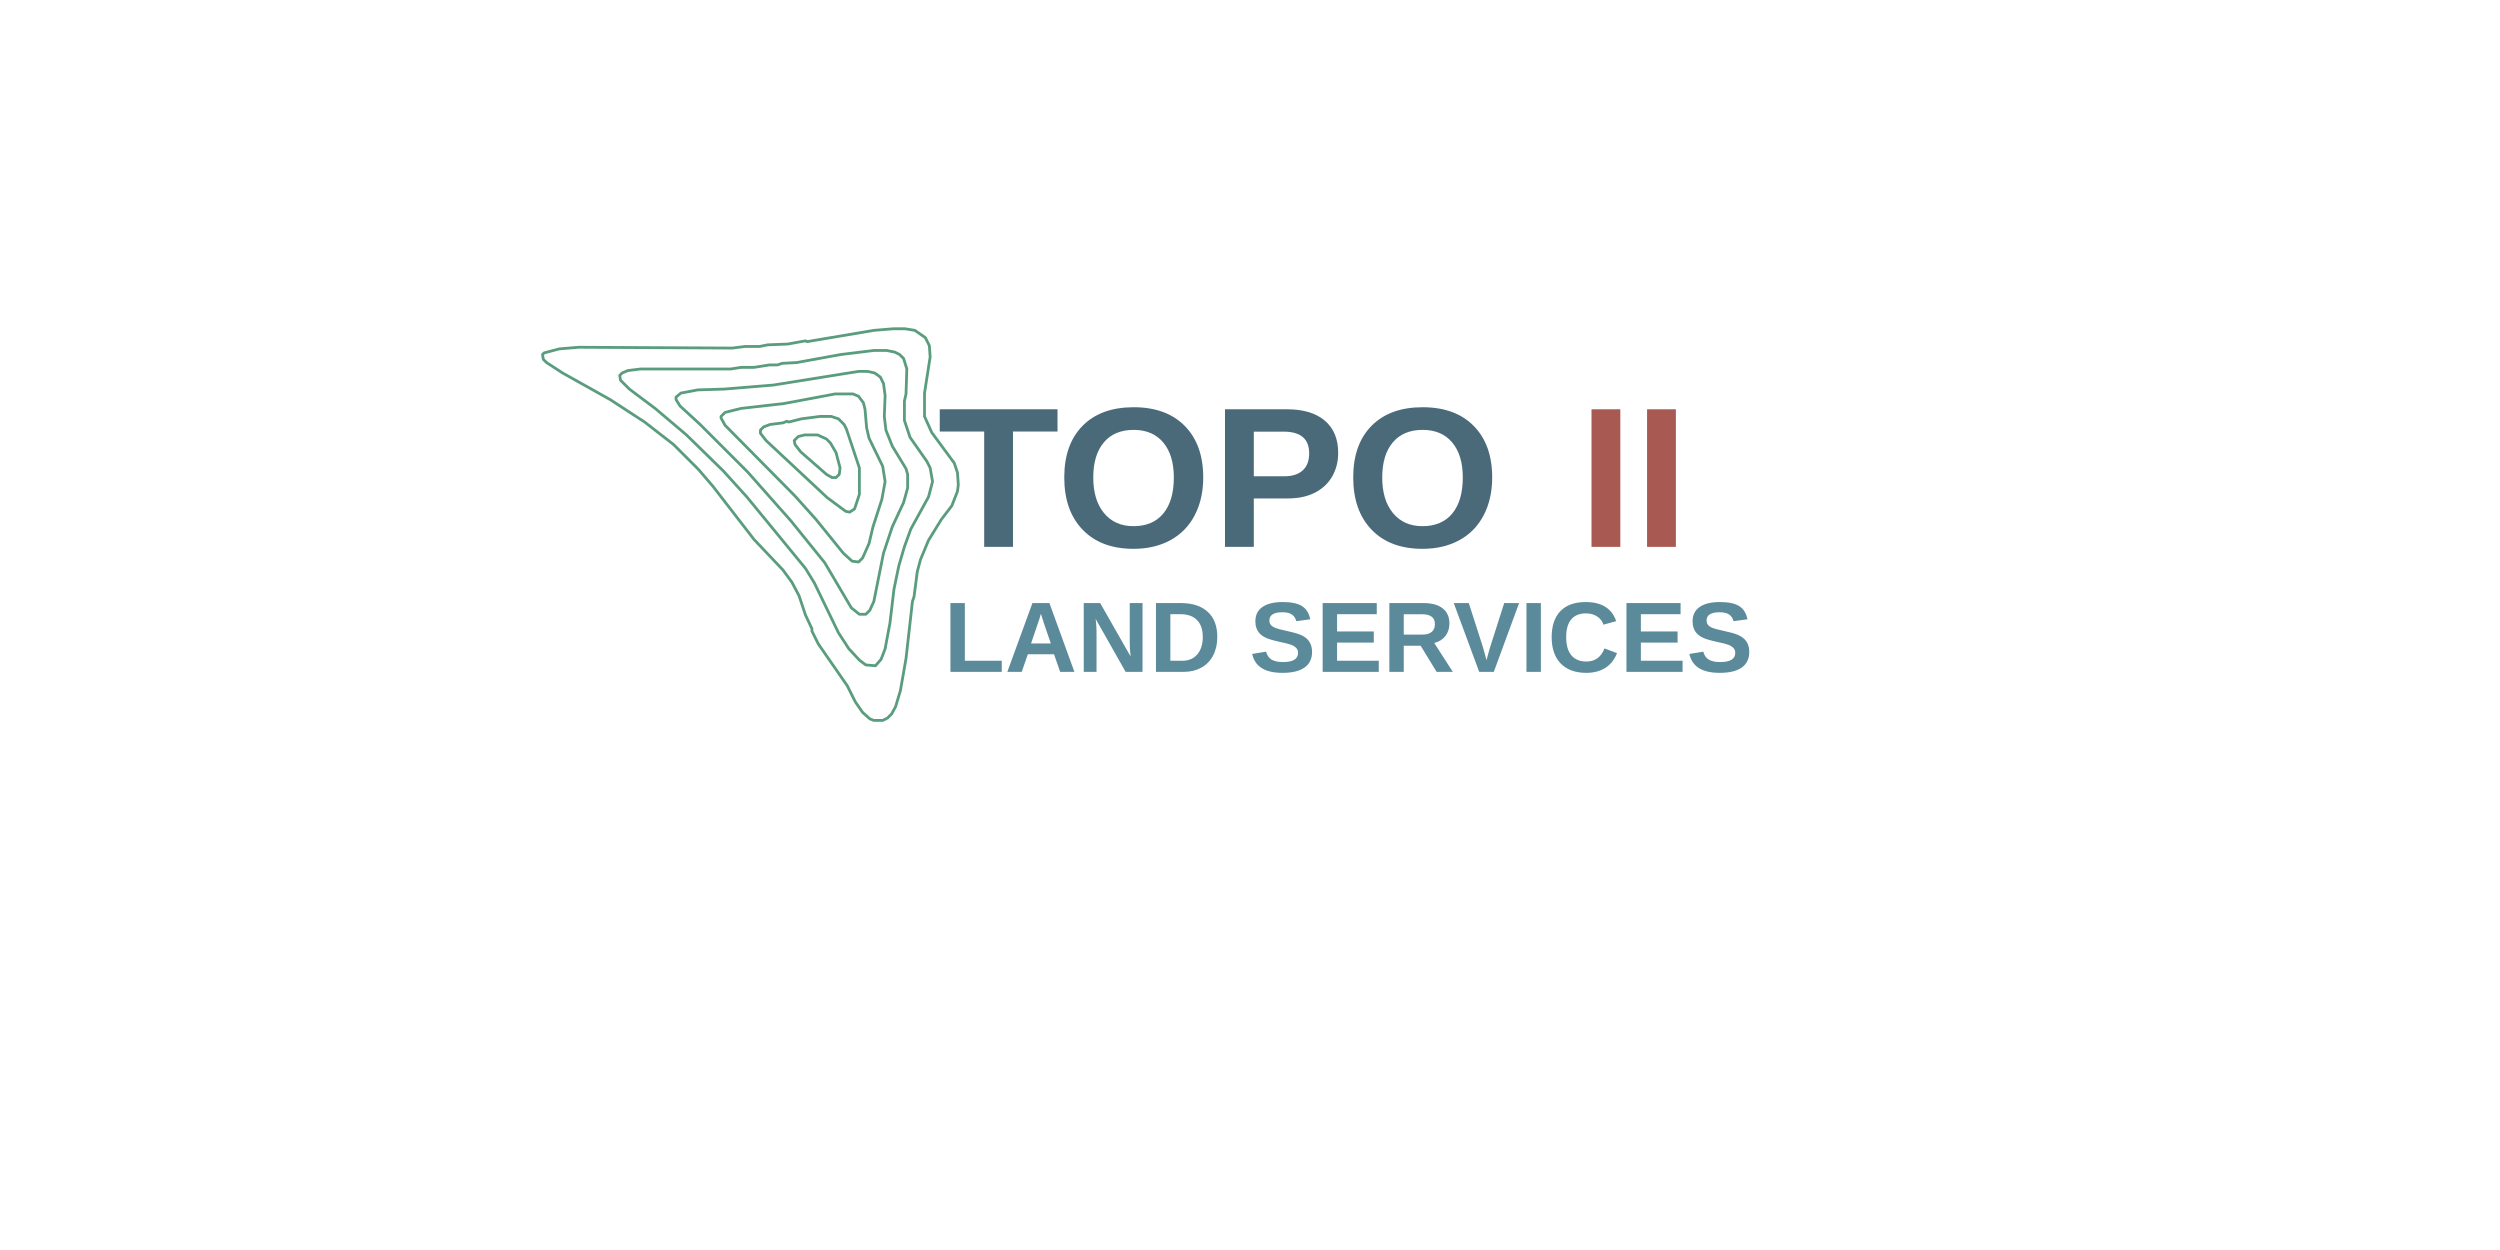
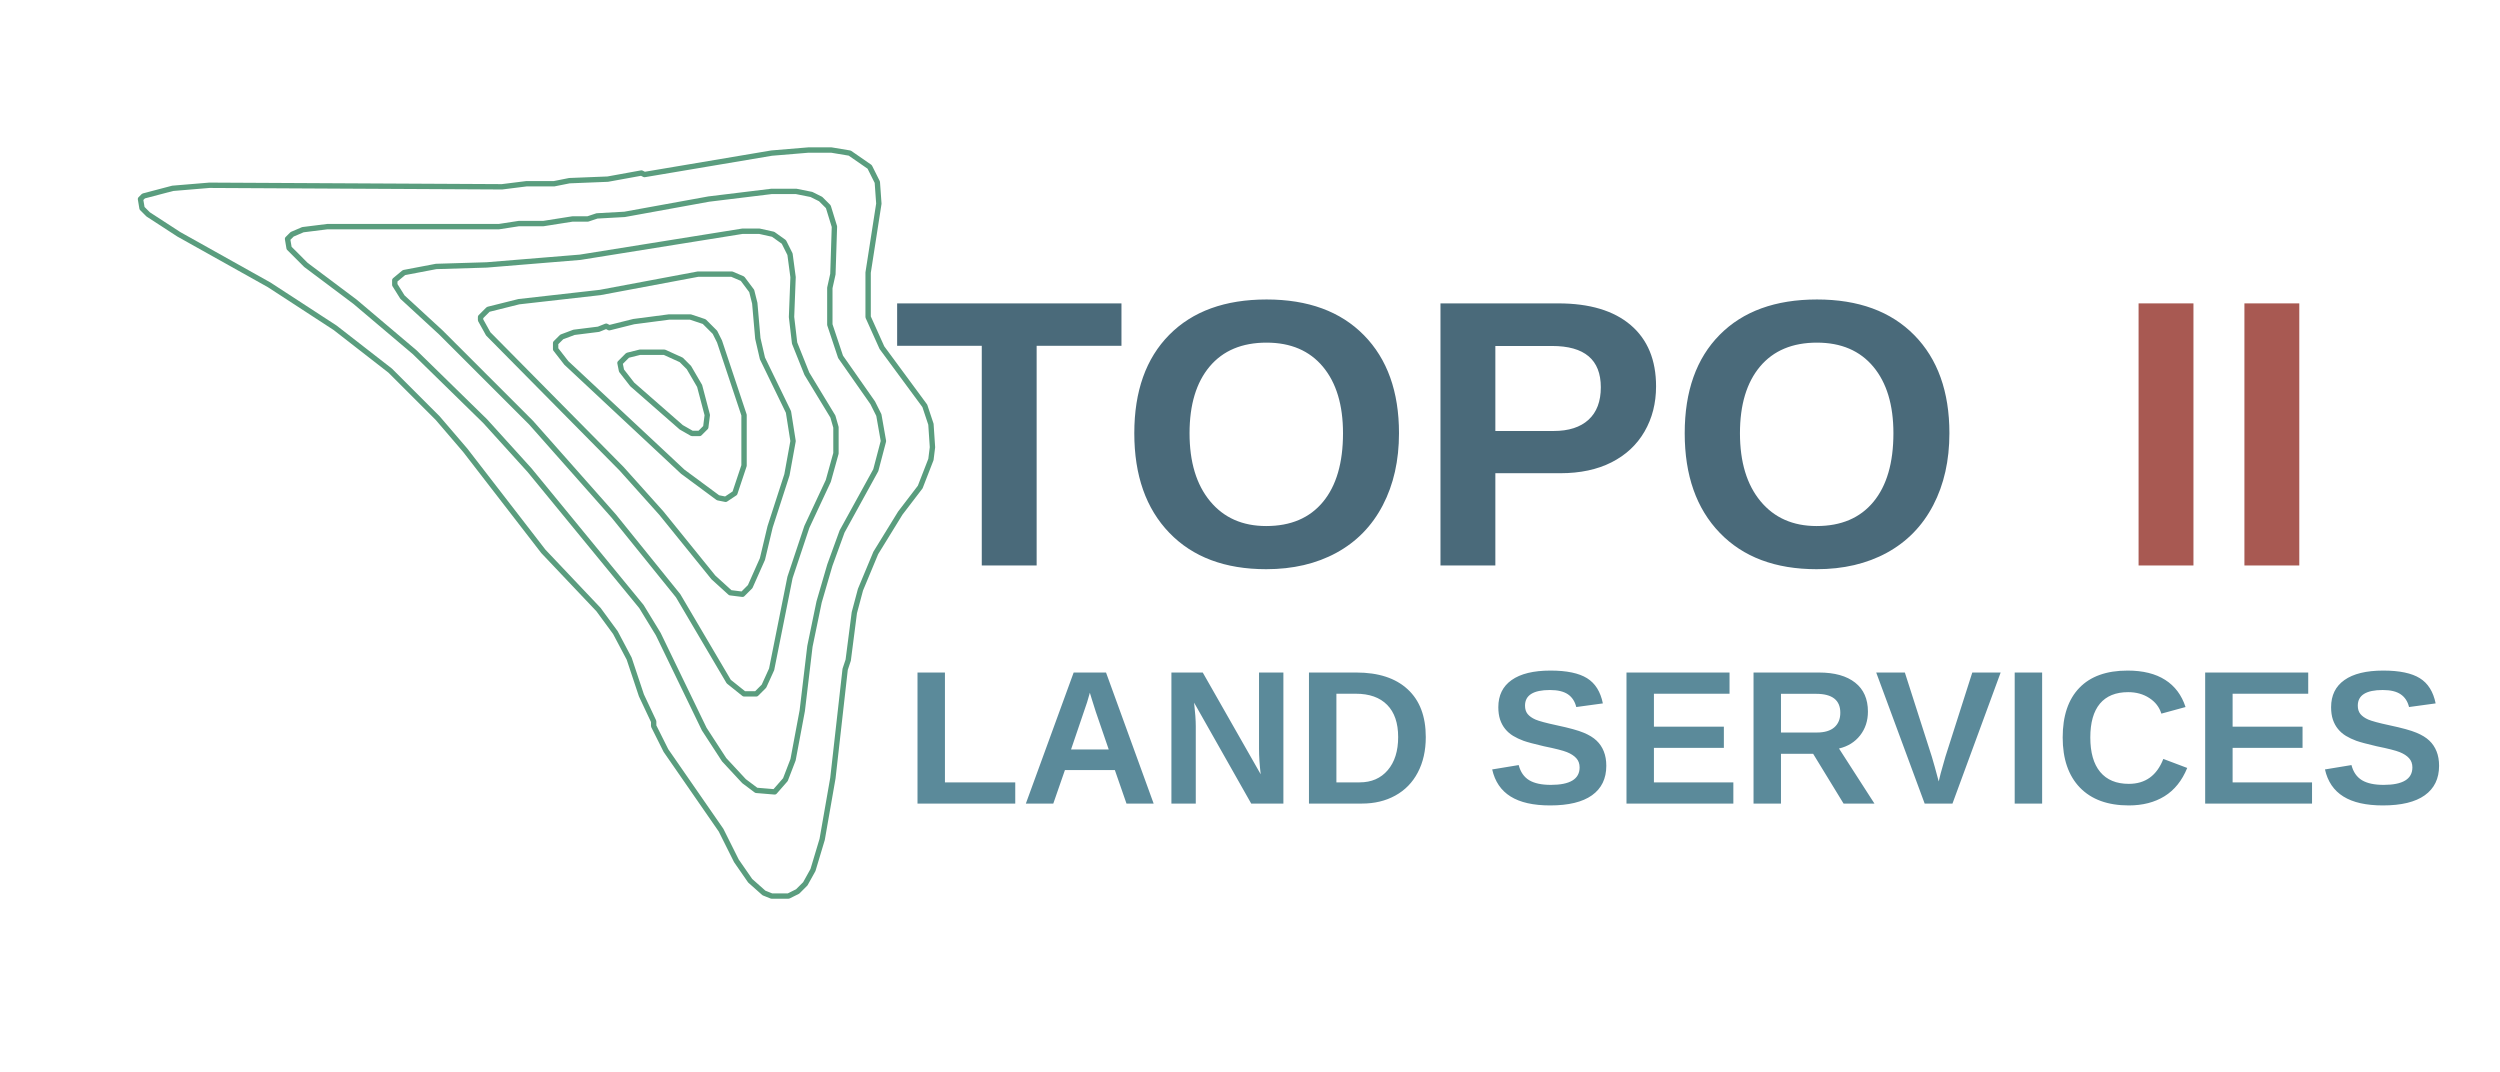
- <svg xmlns="http://www.w3.org/2000/svg" viewBox="0 0 800 400">
+ <svg xmlns="http://www.w3.org/2000/svg" viewBox="150 80 420 180">
  <g transform="translate(170, 98)">
    <svg x="0" y="0" width="140" height="140" viewBox="0 0 544 524">
      <path fill="none" stroke="#5a9d7e" stroke-width="3.5" stroke-linecap="round" stroke-linejoin="round" d="M 327 157 L 332 152 L 340 150 L 356 150 L 367 155 L 372 160 L 379 172 L 384 191 L 383 199 L 379 203 L 374 203 L 367 199 L 335 171 L 328 162 Z" />
      <path fill="none" stroke="#5a9d7e" stroke-width="3.5" stroke-linecap="round" stroke-linejoin="round" d="M 285 144 L 289 140 L 297 137 L 313 135 L 318 133 L 320 134 L 336 130 L 359 127 L 373 127 L 382 130 L 389 137 L 392 143 L 408 191 L 408 224 L 402 242 L 396 246 L 391 245 L 368 228 L 292 157 L 285 148 Z" />
      <path fill="none" stroke="#5a9d7e" stroke-width="3.5" stroke-linecap="round" stroke-linejoin="round" d="M 241 122 L 261 117 L 314 111 L 378 99 L 400 99 L 407 102 L 413 110 L 415 118 L 417 141 L 420 154 L 437 189 L 440 208 L 436 230 L 425 264 L 420 285 L 412 303 L 407 308 L 399 307 L 388 297 L 354 255 L 328 226 L 241 138 L 236 129 L 236 127 Z" />
      <path fill="none" stroke="#5a9d7e" stroke-width="3.5" stroke-linecap="round" stroke-linejoin="round" d="M 180 103 L 186 98 L 207 94 L 240 93 L 301 88 L 407 71 L 418 71 L 427 73 L 434 78 L 438 86 L 440 101 L 439 127 L 441 144 L 449 164 L 466 192 L 468 199 L 468 216 L 463 234 L 449 264 L 438 297 L 426 357 L 421 368 L 416 373 L 408 373 L 398 365 L 365 309 L 323 257 L 269 196 L 210 137 L 185 114 L 180 106 Z" />
      <path fill="none" stroke="#5a9d7e" stroke-width="3.5" stroke-linecap="round" stroke-linejoin="round" d="M 113 73 L 120 70 L 136 68 L 248 68 L 261 66 L 277 66 L 296 63 L 306 63 L 312 61 L 330 60 L 385 50 L 426 45 L 442 45 L 452 47 L 458 50 L 463 55 L 467 68 L 466 99 L 464 108 L 464 132 L 471 153 L 492 183 L 496 191 L 499 208 L 494 227 L 472 267 L 464 289 L 457 313 L 451 342 L 446 384 L 440 416 L 435 429 L 428 437 L 416 436 L 408 430 L 395 416 L 382 396 L 352 334 L 341 316 L 268 227 L 239 195 L 193 150 L 154 117 L 122 93 L 111 82 L 110 76 Z" />
      <path fill="none" stroke="#5a9d7e" stroke-width="3.5" stroke-linecap="round" stroke-linejoin="round" d="M 16 48 L 35 43 L 59 41 L 250 42 L 266 40 L 284 40 L 294 38 L 319 37 L 341 33 L 343 34 L 426 20 L 450 18 L 465 18 L 477 20 L 490 29 L 495 39 L 496 53 L 489 98 L 489 127 L 498 147 L 526 185 L 530 197 L 531 212 L 530 220 L 523 238 L 510 255 L 494 281 L 484 305 L 480 320 L 476 351 L 474 357 L 466 428 L 459 468 L 453 488 L 448 497 L 443 502 L 437 505 L 426 505 L 421 503 L 412 495 L 403 482 L 393 462 L 357 410 L 349 394 L 349 391 L 341 374 L 333 350 L 324 333 L 313 318 L 277 280 L 226 214 L 208 193 L 177 162 L 141 134 L 98 106 L 39 73 L 19 60 L 15 56 L 14 50 Z" />
    </svg>
  </g>
  <g transform="translate(300, 175)">
    <text x="0" y="0" font-family="Arial, sans-serif" font-size="64" font-weight="bold" fill="#4a6a7a">TOPO</text>
    <text x="205" y="0" font-family="Arial, sans-serif" font-size="64" font-weight="bold" fill="#a85952">II</text>
    <text x="2" y="40" font-family="Arial, sans-serif" font-size="32" font-weight="600" fill="#5b8a9a">LAND SERVICES</text>
  </g>
</svg>
